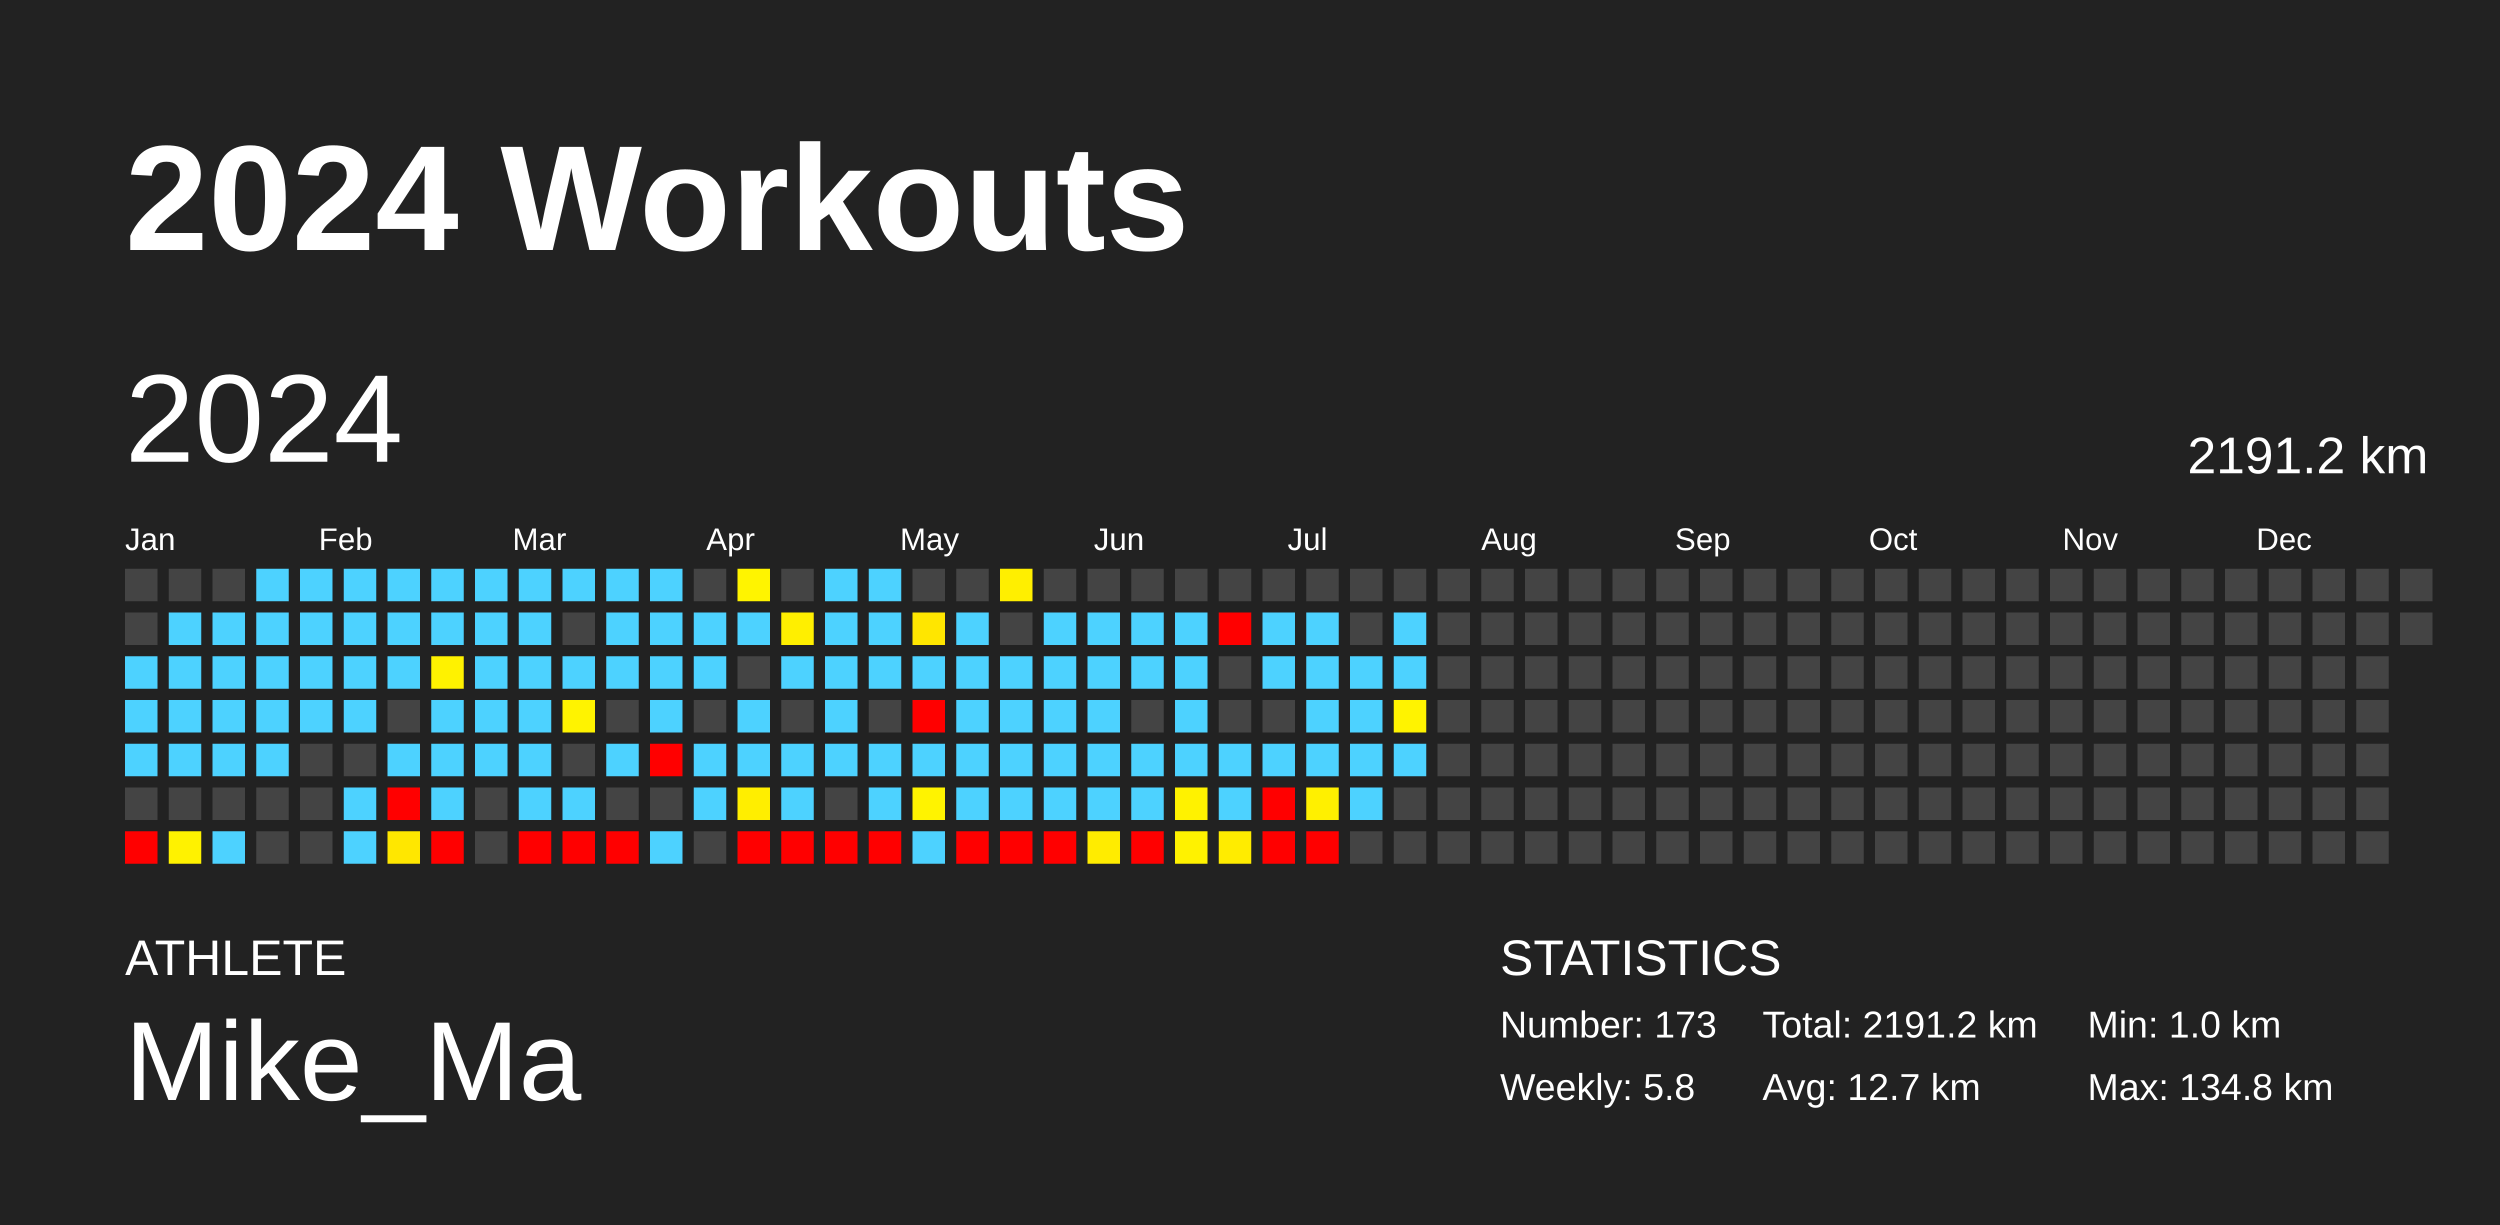
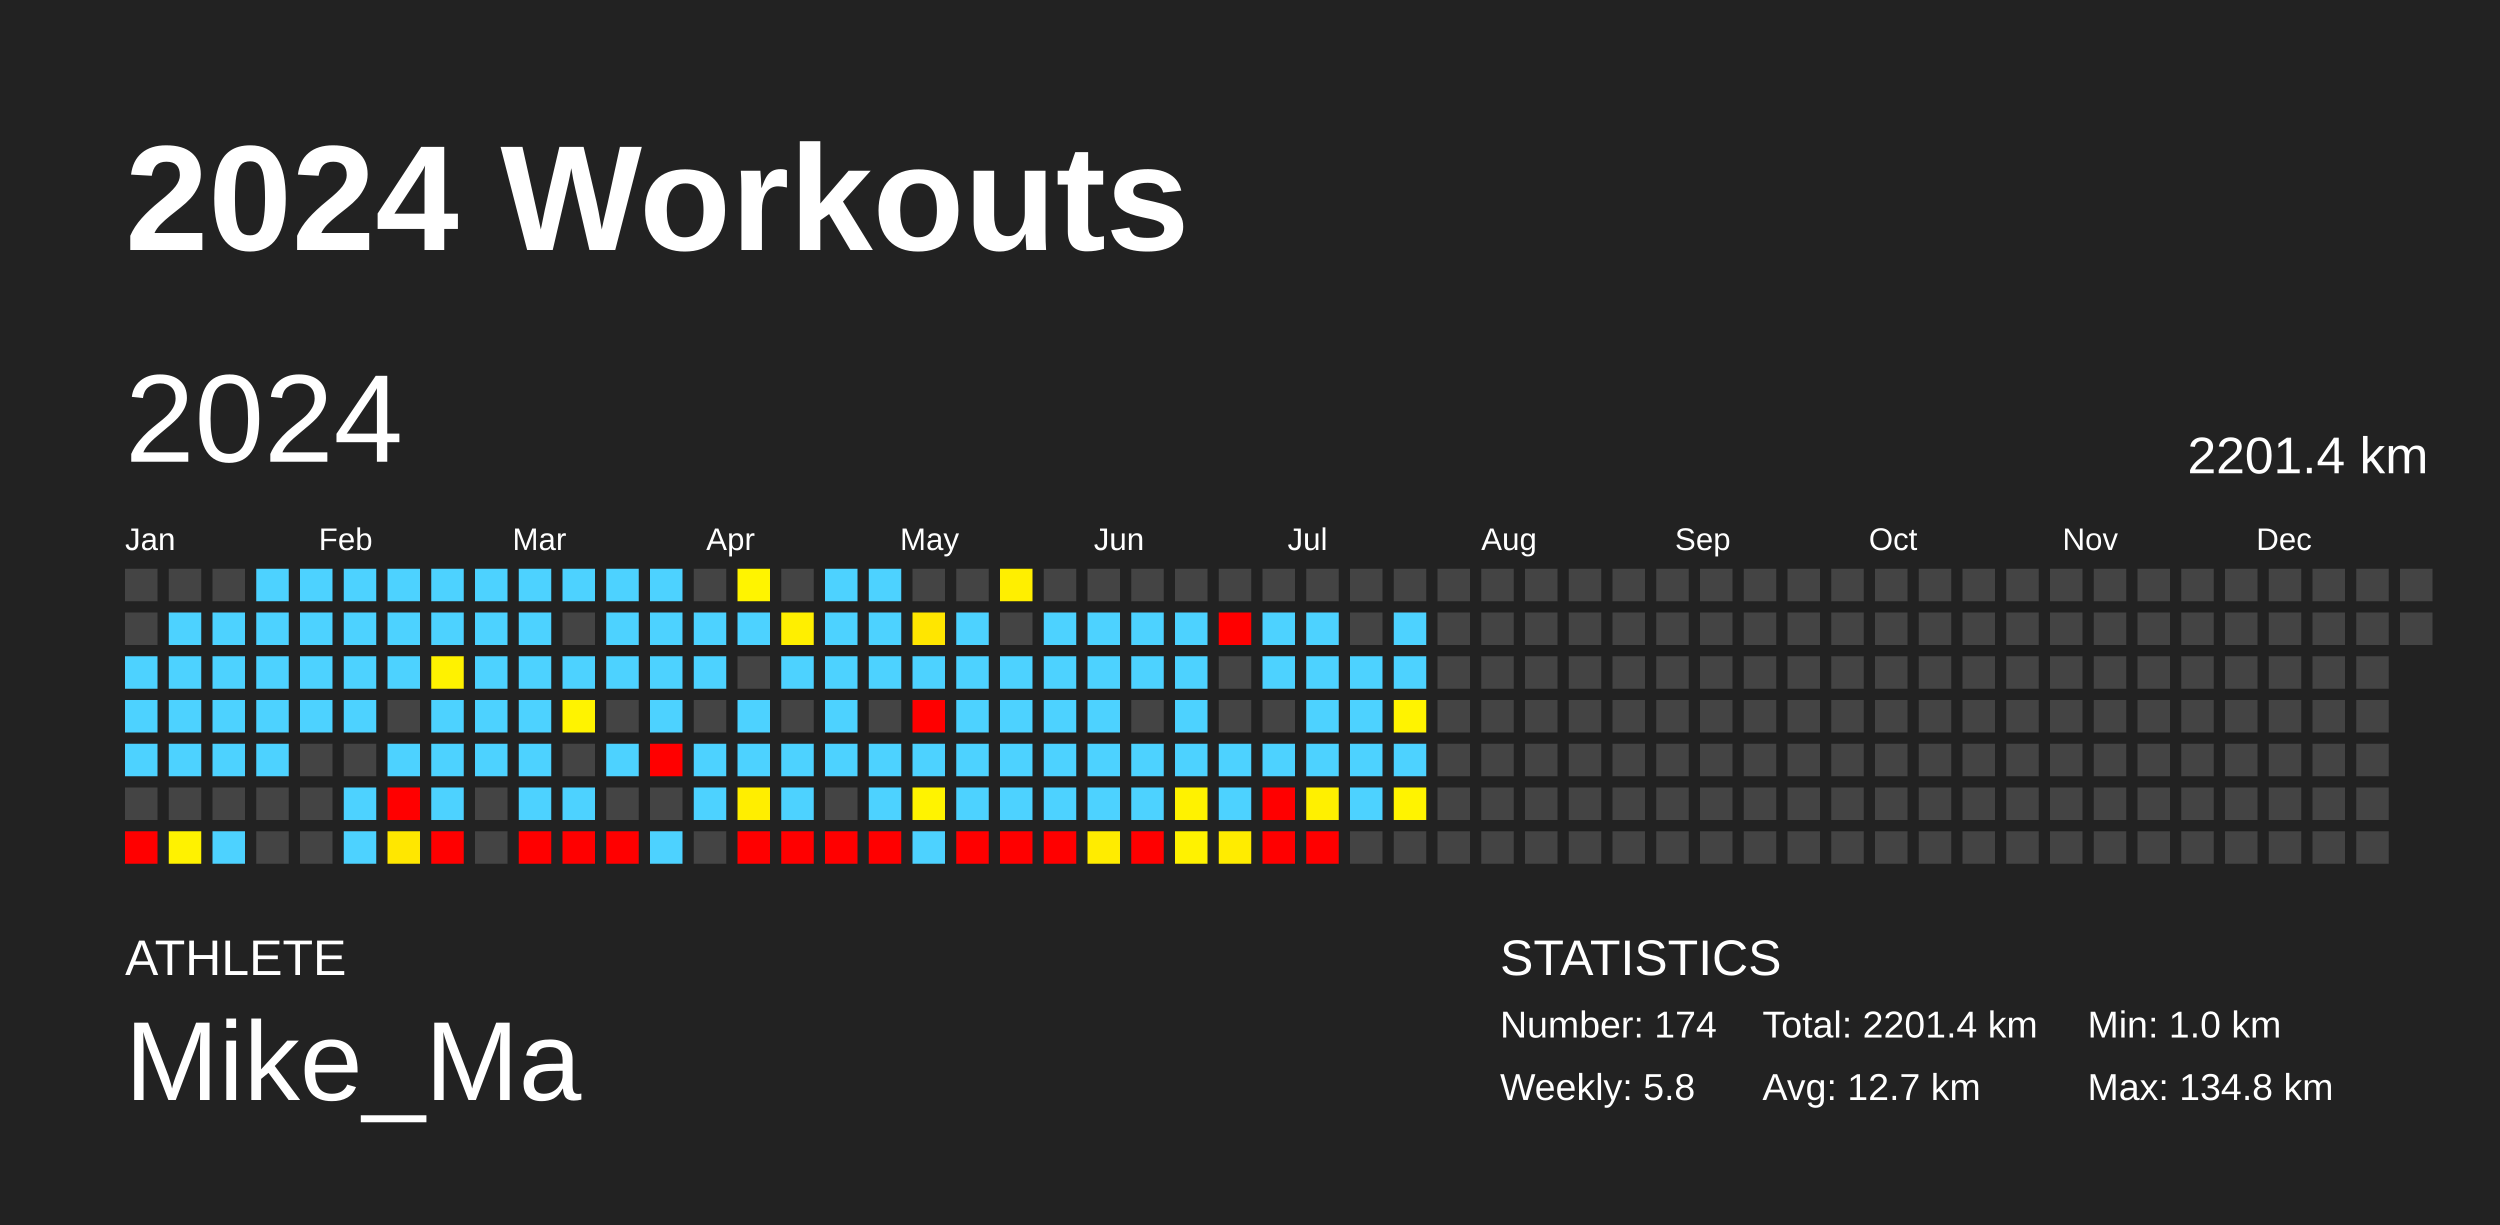
<svg xmlns="http://www.w3.org/2000/svg" baseProfile="full" height="98mm" version="1.1" viewBox="0,0,200,98" width="200mm">
  <defs />
  <rect fill="#222222" height="98" width="200" x="0" y="0" />
  <text fill="#FFFFFF" style="font-size:12px; font-family:Arial; font-weight:bold;" x="10" y="20">2024 Workouts</text>
  <text fill="#FFFFFF" style="font-size:4px; font-family:Arial" x="10" y="78">ATHLETE</text>
  <text fill="#FFFFFF" style="font-size:9px; font-family:Arial" x="10" y="88">Mike_Ma</text>
  <text fill="#FFFFFF" style="font-size:4px; font-family:Arial" x="120" y="78">STATISTICS</text>
-   <text fill="#FFFFFF" style="font-size:3px; font-family:Arial" x="120" y="83">Number: 173</text>
+   <text fill="#FFFFFF" style="font-size:3px; font-family:Arial" x="120" y="83">Number: 174</text>
  <text fill="#FFFFFF" style="font-size:3px; font-family:Arial" x="120" y="88">Weekly: 5.8</text>
-   <text fill="#FFFFFF" style="font-size:3px; font-family:Arial" x="141" y="83">Total: 2191.2 km</text>
+   <text fill="#FFFFFF" style="font-size:3px; font-family:Arial" x="141" y="83">Total: 2201.4 km</text>
  <text fill="#FFFFFF" style="font-size:3px; font-family:Arial" x="141" y="88">Avg: 12.7 km</text>
  <text fill="#FFFFFF" style="font-size:3px; font-family:Arial" x="167" y="83">Min: 1.0 km</text>
  <text fill="#FFFFFF" style="font-size:3px; font-family:Arial" x="167" y="88">Max: 134.8 km</text>
  <text dominant-baseline="hanging" fill="#FFFFFF" style="font-size:10.0px; font-family:Arial;" x="10" y="30">2024</text>
-   <text dominant-baseline="hanging" fill="#FFFFFF" style="font-size:4.125px; font-family:Arial;" x="175" y="35">2191.2 km</text>
+   <text dominant-baseline="hanging" fill="#FFFFFF" style="font-size:4.125px; font-family:Arial;" x="175" y="35">2201.4 km</text>
  <text fill="#FFFFFF" style="font-size:2.5px; font-family:Arial" x="10.0" y="44">Jan</text>
  <text fill="#FFFFFF" style="font-size:2.5px; font-family:Arial" x="25.5" y="44">Feb</text>
  <text fill="#FFFFFF" style="font-size:2.5px; font-family:Arial" x="41.0" y="44">Mar</text>
  <text fill="#FFFFFF" style="font-size:2.5px; font-family:Arial" x="56.5" y="44">Apr</text>
  <text fill="#FFFFFF" style="font-size:2.5px; font-family:Arial" x="72.0" y="44">May</text>
  <text fill="#FFFFFF" style="font-size:2.5px; font-family:Arial" x="87.5" y="44">Jun</text>
  <text fill="#FFFFFF" style="font-size:2.5px; font-family:Arial" x="103.0" y="44">Jul</text>
  <text fill="#FFFFFF" style="font-size:2.5px; font-family:Arial" x="118.5" y="44">Aug</text>
  <text fill="#FFFFFF" style="font-size:2.5px; font-family:Arial" x="134.0" y="44">Sep</text>
  <text fill="#FFFFFF" style="font-size:2.5px; font-family:Arial" x="149.5" y="44">Oct</text>
  <text fill="#FFFFFF" style="font-size:2.5px; font-family:Arial" x="165.0" y="44">Nov</text>
  <text fill="#FFFFFF" style="font-size:2.5px; font-family:Arial" x="180.5" y="44">Dec</text>
  <rect fill="#444444" height="2.6" width="2.6" x="10.0" y="45.5" />
  <rect fill="#444444" height="2.6" width="2.6" x="10.0" y="49.0" />
  <rect fill="#4dd2ff" height="2.6" width="2.6" x="10.0" y="52.5" />
  <rect fill="#4dd2ff" height="2.6" width="2.6" x="10.0" y="56.0" />
  <rect fill="#4dd2ff" height="2.6" width="2.6" x="10.0" y="59.5" />
  <rect fill="#444444" height="2.6" width="2.6" x="10.0" y="63.0" />
  <rect fill="red" height="2.6" width="2.6" x="10.0" y="66.5" />
  <rect fill="#444444" height="2.6" width="2.6" x="13.5" y="45.5" />
  <rect fill="#4dd2ff" height="2.6" width="2.6" x="13.5" y="49.0" />
  <rect fill="#4dd2ff" height="2.6" width="2.6" x="13.5" y="52.5" />
  <rect fill="#4dd2ff" height="2.6" width="2.6" x="13.5" y="56.0" />
  <rect fill="#4dd2ff" height="2.6" width="2.6" x="13.5" y="59.5" />
  <rect fill="#444444" height="2.6" width="2.6" x="13.5" y="63.0" />
  <rect fill="#fff200" height="2.6" width="2.6" x="13.5" y="66.5" />
  <rect fill="#444444" height="2.6" width="2.6" x="17.0" y="45.5" />
  <rect fill="#4dd2ff" height="2.6" width="2.6" x="17.0" y="49.0" />
  <rect fill="#4dd2ff" height="2.6" width="2.6" x="17.0" y="52.5" />
  <rect fill="#4dd2ff" height="2.6" width="2.6" x="17.0" y="56.0" />
  <rect fill="#4dd2ff" height="2.6" width="2.6" x="17.0" y="59.5" />
  <rect fill="#444444" height="2.6" width="2.6" x="17.0" y="63.0" />
  <rect fill="#4dd2ff" height="2.6" width="2.6" x="17.0" y="66.5" />
  <rect fill="#4dd2ff" height="2.6" width="2.6" x="20.5" y="45.5" />
  <rect fill="#4dd2ff" height="2.6" width="2.6" x="20.5" y="49.0" />
  <rect fill="#4dd2ff" height="2.6" width="2.6" x="20.5" y="52.5" />
  <rect fill="#4dd2ff" height="2.6" width="2.6" x="20.5" y="56.0" />
  <rect fill="#4dd2ff" height="2.6" width="2.6" x="20.5" y="59.5" />
  <rect fill="#444444" height="2.6" width="2.6" x="20.5" y="63.0" />
  <rect fill="#444444" height="2.6" width="2.6" x="20.5" y="66.5" />
  <rect fill="#4dd2ff" height="2.6" width="2.6" x="24.0" y="45.5" />
  <rect fill="#4dd2ff" height="2.6" width="2.6" x="24.0" y="49.0" />
  <rect fill="#4dd2ff" height="2.6" width="2.6" x="24.0" y="52.5" />
  <rect fill="#4dd2ff" height="2.6" width="2.6" x="24.0" y="56.0" />
  <rect fill="#444444" height="2.6" width="2.6" x="24.0" y="59.5" />
  <rect fill="#444444" height="2.6" width="2.6" x="24.0" y="63.0" />
  <rect fill="#444444" height="2.6" width="2.6" x="24.0" y="66.5" />
  <rect fill="#4dd2ff" height="2.6" width="2.6" x="27.5" y="45.5" />
  <rect fill="#4dd2ff" height="2.6" width="2.6" x="27.5" y="49.0" />
  <rect fill="#4dd2ff" height="2.6" width="2.6" x="27.5" y="52.5" />
  <rect fill="#4dd2ff" height="2.6" width="2.6" x="27.5" y="56.0" />
  <rect fill="#444444" height="2.6" width="2.6" x="27.5" y="59.5" />
  <rect fill="#4dd2ff" height="2.6" width="2.6" x="27.5" y="63.0" />
  <rect fill="#4dd2ff" height="2.6" width="2.6" x="27.5" y="66.5" />
  <rect fill="#4dd2ff" height="2.6" width="2.6" x="31.0" y="45.5" />
  <rect fill="#4dd2ff" height="2.6" width="2.6" x="31.0" y="49.0" />
  <rect fill="#4dd2ff" height="2.6" width="2.6" x="31.0" y="52.5" />
  <rect fill="#444444" height="2.6" width="2.6" x="31.0" y="56.0" />
  <rect fill="#4dd2ff" height="2.6" width="2.6" x="31.0" y="59.5" />
  <rect fill="red" height="2.6" width="2.6" x="31.0" y="63.0" />
  <rect fill="#ffe700" height="2.6" width="2.6" x="31.0" y="66.5" />
  <rect fill="#4dd2ff" height="2.6" width="2.6" x="34.5" y="45.5" />
  <rect fill="#4dd2ff" height="2.6" width="2.6" x="34.5" y="49.0" />
  <rect fill="#fff200" height="2.6" width="2.6" x="34.5" y="52.5" />
  <rect fill="#4dd2ff" height="2.6" width="2.6" x="34.5" y="56.0" />
  <rect fill="#4dd2ff" height="2.6" width="2.6" x="34.5" y="59.5" />
  <rect fill="#4dd2ff" height="2.6" width="2.6" x="34.5" y="63.0" />
  <rect fill="red" height="2.6" width="2.6" x="34.5" y="66.5" />
  <rect fill="#4dd2ff" height="2.6" width="2.6" x="38.0" y="45.5" />
  <rect fill="#4dd2ff" height="2.6" width="2.6" x="38.0" y="49.0" />
  <rect fill="#4dd2ff" height="2.6" width="2.6" x="38.0" y="52.5" />
  <rect fill="#4dd2ff" height="2.6" width="2.6" x="38.0" y="56.0" />
  <rect fill="#4dd2ff" height="2.6" width="2.6" x="38.0" y="59.5" />
  <rect fill="#444444" height="2.6" width="2.6" x="38.0" y="63.0" />
  <rect fill="#444444" height="2.6" width="2.6" x="38.0" y="66.5" />
  <rect fill="#4dd2ff" height="2.6" width="2.6" x="41.5" y="45.5" />
  <rect fill="#4dd2ff" height="2.6" width="2.6" x="41.5" y="49.0" />
  <rect fill="#4dd2ff" height="2.6" width="2.6" x="41.5" y="52.5" />
  <rect fill="#4dd2ff" height="2.6" width="2.6" x="41.5" y="56.0" />
  <rect fill="#4dd2ff" height="2.6" width="2.6" x="41.5" y="59.5" />
  <rect fill="#4dd2ff" height="2.6" width="2.6" x="41.5" y="63.0" />
  <rect fill="red" height="2.6" width="2.6" x="41.5" y="66.5" />
  <rect fill="#4dd2ff" height="2.6" width="2.6" x="45.0" y="45.5" />
  <rect fill="#444444" height="2.6" width="2.6" x="45.0" y="49.0" />
  <rect fill="#4dd2ff" height="2.6" width="2.6" x="45.0" y="52.5" />
  <rect fill="#fff300" height="2.6" width="2.6" x="45.0" y="56.0" />
  <rect fill="#444444" height="2.6" width="2.6" x="45.0" y="59.5" />
  <rect fill="#4dd2ff" height="2.6" width="2.6" x="45.0" y="63.0" />
  <rect fill="red" height="2.6" width="2.6" x="45.0" y="66.5" />
  <rect fill="#4dd2ff" height="2.6" width="2.6" x="48.5" y="45.5" />
  <rect fill="#4dd2ff" height="2.6" width="2.6" x="48.5" y="49.0" />
  <rect fill="#4dd2ff" height="2.6" width="2.6" x="48.5" y="52.5" />
  <rect fill="#444444" height="2.6" width="2.6" x="48.5" y="56.0" />
  <rect fill="#4dd2ff" height="2.6" width="2.6" x="48.5" y="59.5" />
  <rect fill="#444444" height="2.6" width="2.6" x="48.5" y="63.0" />
  <rect fill="red" height="2.6" width="2.6" x="48.5" y="66.5" />
  <rect fill="#4dd2ff" height="2.6" width="2.6" x="52.0" y="45.5" />
  <rect fill="#4dd2ff" height="2.6" width="2.6" x="52.0" y="49.0" />
  <rect fill="#4dd2ff" height="2.6" width="2.6" x="52.0" y="52.5" />
  <rect fill="#4dd2ff" height="2.6" width="2.6" x="52.0" y="56.0" />
  <rect fill="red" height="2.6" width="2.6" x="52.0" y="59.5" />
  <rect fill="#444444" height="2.6" width="2.6" x="52.0" y="63.0" />
  <rect fill="#4dd2ff" height="2.6" width="2.6" x="52.0" y="66.5" />
  <rect fill="#444444" height="2.6" width="2.6" x="55.5" y="45.5" />
  <rect fill="#4dd2ff" height="2.6" width="2.6" x="55.5" y="49.0" />
  <rect fill="#4dd2ff" height="2.6" width="2.6" x="55.5" y="52.5" />
  <rect fill="#444444" height="2.6" width="2.6" x="55.5" y="56.0" />
  <rect fill="#4dd2ff" height="2.6" width="2.6" x="55.5" y="59.5" />
  <rect fill="#4dd2ff" height="2.6" width="2.6" x="55.5" y="63.0" />
  <rect fill="#444444" height="2.6" width="2.6" x="55.5" y="66.5" />
  <rect fill="#fff400" height="2.6" width="2.6" x="59.0" y="45.5" />
  <rect fill="#4dd2ff" height="2.6" width="2.6" x="59.0" y="49.0" />
  <rect fill="#444444" height="2.6" width="2.6" x="59.0" y="52.5" />
  <rect fill="#4dd2ff" height="2.6" width="2.6" x="59.0" y="56.0" />
  <rect fill="#4dd2ff" height="2.6" width="2.6" x="59.0" y="59.5" />
  <rect fill="#ffee00" height="2.6" width="2.6" x="59.0" y="63.0" />
  <rect fill="red" height="2.6" width="2.6" x="59.0" y="66.5" />
  <rect fill="#444444" height="2.6" width="2.6" x="62.5" y="45.5" />
  <rect fill="#ffef00" height="2.6" width="2.6" x="62.5" y="49.0" />
  <rect fill="#4dd2ff" height="2.6" width="2.6" x="62.5" y="52.5" />
  <rect fill="#444444" height="2.6" width="2.6" x="62.5" y="56.0" />
  <rect fill="#4dd2ff" height="2.6" width="2.6" x="62.5" y="59.5" />
  <rect fill="#4dd2ff" height="2.6" width="2.6" x="62.5" y="63.0" />
  <rect fill="red" height="2.6" width="2.6" x="62.5" y="66.5" />
  <rect fill="#4dd2ff" height="2.6" width="2.6" x="66.0" y="45.5" />
  <rect fill="#4dd2ff" height="2.6" width="2.6" x="66.0" y="49.0" />
  <rect fill="#4dd2ff" height="2.6" width="2.6" x="66.0" y="52.5" />
  <rect fill="#4dd2ff" height="2.6" width="2.6" x="66.0" y="56.0" />
  <rect fill="#4dd2ff" height="2.6" width="2.6" x="66.0" y="59.5" />
  <rect fill="#444444" height="2.6" width="2.6" x="66.0" y="63.0" />
  <rect fill="red" height="2.6" width="2.6" x="66.0" y="66.5" />
  <rect fill="#4dd2ff" height="2.6" width="2.6" x="69.5" y="45.5" />
  <rect fill="#4dd2ff" height="2.6" width="2.6" x="69.5" y="49.0" />
  <rect fill="#4dd2ff" height="2.6" width="2.6" x="69.5" y="52.5" />
  <rect fill="#444444" height="2.6" width="2.6" x="69.5" y="56.0" />
  <rect fill="#4dd2ff" height="2.6" width="2.6" x="69.5" y="59.5" />
  <rect fill="#4dd2ff" height="2.6" width="2.6" x="69.5" y="63.0" />
  <rect fill="red" height="2.6" width="2.6" x="69.5" y="66.5" />
  <rect fill="#444444" height="2.6" width="2.6" x="73.0" y="45.5" />
  <rect fill="#ffe600" height="2.6" width="2.6" x="73.0" y="49.0" />
  <rect fill="#4dd2ff" height="2.6" width="2.6" x="73.0" y="52.5" />
  <rect fill="red" height="2.6" width="2.6" x="73.0" y="56.0" />
  <rect fill="#4dd2ff" height="2.6" width="2.6" x="73.0" y="59.5" />
  <rect fill="#fff300" height="2.6" width="2.6" x="73.0" y="63.0" />
  <rect fill="#4dd2ff" height="2.6" width="2.6" x="73.0" y="66.5" />
  <rect fill="#444444" height="2.6" width="2.6" x="76.5" y="45.5" />
  <rect fill="#4dd2ff" height="2.6" width="2.6" x="76.5" y="49.0" />
  <rect fill="#4dd2ff" height="2.6" width="2.6" x="76.5" y="52.5" />
  <rect fill="#4dd2ff" height="2.6" width="2.6" x="76.5" y="56.0" />
  <rect fill="#4dd2ff" height="2.6" width="2.6" x="76.5" y="59.5" />
  <rect fill="#4dd2ff" height="2.6" width="2.6" x="76.5" y="63.0" />
  <rect fill="red" height="2.6" width="2.6" x="76.5" y="66.5" />
  <rect fill="#ffef00" height="2.6" width="2.6" x="80.0" y="45.5" />
  <rect fill="#444444" height="2.6" width="2.6" x="80.0" y="49.0" />
  <rect fill="#4dd2ff" height="2.6" width="2.6" x="80.0" y="52.5" />
  <rect fill="#4dd2ff" height="2.6" width="2.6" x="80.0" y="56.0" />
  <rect fill="#4dd2ff" height="2.6" width="2.6" x="80.0" y="59.5" />
  <rect fill="#4dd2ff" height="2.6" width="2.6" x="80.0" y="63.0" />
  <rect fill="red" height="2.6" width="2.6" x="80.0" y="66.5" />
  <rect fill="#444444" height="2.6" width="2.6" x="83.5" y="45.5" />
  <rect fill="#4dd2ff" height="2.6" width="2.6" x="83.5" y="49.0" />
  <rect fill="#4dd2ff" height="2.6" width="2.6" x="83.5" y="52.5" />
  <rect fill="#4dd2ff" height="2.6" width="2.6" x="83.5" y="56.0" />
  <rect fill="#4dd2ff" height="2.6" width="2.6" x="83.5" y="59.5" />
  <rect fill="#4dd2ff" height="2.6" width="2.6" x="83.5" y="63.0" />
  <rect fill="red" height="2.6" width="2.6" x="83.5" y="66.5" />
  <rect fill="#444444" height="2.6" width="2.6" x="87.0" y="45.5" />
  <rect fill="#4dd2ff" height="2.6" width="2.6" x="87.0" y="49.0" />
  <rect fill="#4dd2ff" height="2.6" width="2.6" x="87.0" y="52.5" />
  <rect fill="#4dd2ff" height="2.6" width="2.6" x="87.0" y="56.0" />
  <rect fill="#4dd2ff" height="2.6" width="2.6" x="87.0" y="59.5" />
  <rect fill="#4dd2ff" height="2.6" width="2.6" x="87.0" y="63.0" />
  <rect fill="#ffec00" height="2.6" width="2.6" x="87.0" y="66.5" />
  <rect fill="#444444" height="2.6" width="2.6" x="90.5" y="45.5" />
  <rect fill="#4dd2ff" height="2.6" width="2.6" x="90.5" y="49.0" />
  <rect fill="#4dd2ff" height="2.6" width="2.6" x="90.5" y="52.5" />
  <rect fill="#444444" height="2.6" width="2.6" x="90.5" y="56.0" />
  <rect fill="#4dd2ff" height="2.6" width="2.6" x="90.5" y="59.5" />
  <rect fill="#4dd2ff" height="2.6" width="2.6" x="90.5" y="63.0" />
  <rect fill="red" height="2.6" width="2.6" x="90.5" y="66.5" />
  <rect fill="#444444" height="2.6" width="2.6" x="94.0" y="45.5" />
  <rect fill="#4dd2ff" height="2.6" width="2.6" x="94.0" y="49.0" />
  <rect fill="#4dd2ff" height="2.6" width="2.6" x="94.0" y="52.5" />
  <rect fill="#4dd2ff" height="2.6" width="2.6" x="94.0" y="56.0" />
  <rect fill="#4dd2ff" height="2.6" width="2.6" x="94.0" y="59.5" />
  <rect fill="#fff200" height="2.6" width="2.6" x="94.0" y="63.0" />
  <rect fill="#fff200" height="2.6" width="2.6" x="94.0" y="66.5" />
  <rect fill="#444444" height="2.6" width="2.6" x="97.5" y="45.5" />
  <rect fill="red" height="2.6" width="2.6" x="97.5" y="49.0" />
  <rect fill="#444444" height="2.6" width="2.6" x="97.5" y="52.5" />
  <rect fill="#444444" height="2.6" width="2.6" x="97.5" y="56.0" />
  <rect fill="#4dd2ff" height="2.6" width="2.6" x="97.5" y="59.5" />
  <rect fill="#4dd2ff" height="2.6" width="2.6" x="97.5" y="63.0" />
  <rect fill="#ffec00" height="2.6" width="2.6" x="97.5" y="66.5" />
  <rect fill="#444444" height="2.6" width="2.6" x="101.0" y="45.5" />
  <rect fill="#4dd2ff" height="2.6" width="2.6" x="101.0" y="49.0" />
  <rect fill="#4dd2ff" height="2.6" width="2.6" x="101.0" y="52.5" />
  <rect fill="#444444" height="2.6" width="2.6" x="101.0" y="56.0" />
  <rect fill="#4dd2ff" height="2.6" width="2.6" x="101.0" y="59.5" />
  <rect fill="red" height="2.6" width="2.6" x="101.0" y="63.0" />
  <rect fill="red" height="2.6" width="2.6" x="101.0" y="66.5" />
  <rect fill="#444444" height="2.6" width="2.6" x="104.5" y="45.5" />
  <rect fill="#4dd2ff" height="2.6" width="2.6" x="104.5" y="49.0" />
  <rect fill="#4dd2ff" height="2.6" width="2.6" x="104.5" y="52.5" />
  <rect fill="#4dd2ff" height="2.6" width="2.6" x="104.5" y="56.0" />
  <rect fill="#4dd2ff" height="2.6" width="2.6" x="104.5" y="59.5" />
  <rect fill="#fff000" height="2.6" width="2.6" x="104.5" y="63.0" />
  <rect fill="red" height="2.6" width="2.6" x="104.5" y="66.5" />
  <rect fill="#444444" height="2.6" width="2.6" x="108.0" y="45.5" />
  <rect fill="#444444" height="2.6" width="2.6" x="108.0" y="49.0" />
  <rect fill="#4dd2ff" height="2.6" width="2.6" x="108.0" y="52.5" />
  <rect fill="#4dd2ff" height="2.6" width="2.6" x="108.0" y="56.0" />
  <rect fill="#4dd2ff" height="2.6" width="2.6" x="108.0" y="59.5" />
  <rect fill="#4dd2ff" height="2.6" width="2.6" x="108.0" y="63.0" />
  <rect fill="#444444" height="2.6" width="2.6" x="108.0" y="66.5" />
  <rect fill="#444444" height="2.6" width="2.6" x="111.5" y="45.5" />
  <rect fill="#4dd2ff" height="2.6" width="2.6" x="111.5" y="49.0" />
  <rect fill="#4dd2ff" height="2.6" width="2.6" x="111.5" y="52.5" />
  <rect fill="#fff300" height="2.6" width="2.6" x="111.5" y="56.0" />
  <rect fill="#4dd2ff" height="2.6" width="2.6" x="111.5" y="59.5" />
-   <rect fill="#444444" height="2.6" width="2.6" x="111.5" y="63.0" />
+   <rect fill="#fff300" height="2.6" width="2.6" x="111.5" y="63.0" />
  <rect fill="#444444" height="2.6" width="2.6" x="111.5" y="66.5" />
  <rect fill="#444444" height="2.6" width="2.6" x="115.0" y="45.5" />
  <rect fill="#444444" height="2.6" width="2.6" x="115.0" y="49.0" />
  <rect fill="#444444" height="2.6" width="2.6" x="115.0" y="52.5" />
  <rect fill="#444444" height="2.6" width="2.6" x="115.0" y="56.0" />
  <rect fill="#444444" height="2.6" width="2.6" x="115.0" y="59.5" />
  <rect fill="#444444" height="2.6" width="2.6" x="115.0" y="63.0" />
  <rect fill="#444444" height="2.6" width="2.6" x="115.0" y="66.5" />
  <rect fill="#444444" height="2.6" width="2.6" x="118.5" y="45.5" />
  <rect fill="#444444" height="2.6" width="2.6" x="118.5" y="49.0" />
  <rect fill="#444444" height="2.6" width="2.6" x="118.5" y="52.5" />
  <rect fill="#444444" height="2.6" width="2.6" x="118.5" y="56.0" />
  <rect fill="#444444" height="2.6" width="2.6" x="118.5" y="59.5" />
  <rect fill="#444444" height="2.6" width="2.6" x="118.5" y="63.0" />
  <rect fill="#444444" height="2.6" width="2.6" x="118.5" y="66.5" />
  <rect fill="#444444" height="2.6" width="2.6" x="122.0" y="45.5" />
  <rect fill="#444444" height="2.6" width="2.6" x="122.0" y="49.0" />
  <rect fill="#444444" height="2.6" width="2.6" x="122.0" y="52.5" />
  <rect fill="#444444" height="2.6" width="2.6" x="122.0" y="56.0" />
  <rect fill="#444444" height="2.6" width="2.6" x="122.0" y="59.5" />
  <rect fill="#444444" height="2.6" width="2.6" x="122.0" y="63.0" />
  <rect fill="#444444" height="2.6" width="2.6" x="122.0" y="66.5" />
  <rect fill="#444444" height="2.6" width="2.6" x="125.5" y="45.5" />
  <rect fill="#444444" height="2.6" width="2.6" x="125.5" y="49.0" />
  <rect fill="#444444" height="2.6" width="2.6" x="125.5" y="52.5" />
  <rect fill="#444444" height="2.6" width="2.6" x="125.5" y="56.0" />
  <rect fill="#444444" height="2.6" width="2.6" x="125.5" y="59.5" />
  <rect fill="#444444" height="2.6" width="2.6" x="125.5" y="63.0" />
  <rect fill="#444444" height="2.6" width="2.6" x="125.5" y="66.5" />
  <rect fill="#444444" height="2.6" width="2.6" x="129.0" y="45.5" />
  <rect fill="#444444" height="2.6" width="2.6" x="129.0" y="49.0" />
  <rect fill="#444444" height="2.6" width="2.6" x="129.0" y="52.5" />
  <rect fill="#444444" height="2.6" width="2.6" x="129.0" y="56.0" />
  <rect fill="#444444" height="2.6" width="2.6" x="129.0" y="59.5" />
  <rect fill="#444444" height="2.6" width="2.6" x="129.0" y="63.0" />
  <rect fill="#444444" height="2.6" width="2.6" x="129.0" y="66.5" />
  <rect fill="#444444" height="2.6" width="2.6" x="132.5" y="45.5" />
  <rect fill="#444444" height="2.6" width="2.6" x="132.5" y="49.0" />
  <rect fill="#444444" height="2.6" width="2.6" x="132.5" y="52.5" />
  <rect fill="#444444" height="2.6" width="2.6" x="132.5" y="56.0" />
  <rect fill="#444444" height="2.6" width="2.6" x="132.5" y="59.5" />
  <rect fill="#444444" height="2.6" width="2.6" x="132.5" y="63.0" />
  <rect fill="#444444" height="2.6" width="2.6" x="132.5" y="66.5" />
  <rect fill="#444444" height="2.6" width="2.6" x="136.0" y="45.5" />
  <rect fill="#444444" height="2.6" width="2.6" x="136.0" y="49.0" />
  <rect fill="#444444" height="2.6" width="2.6" x="136.0" y="52.5" />
  <rect fill="#444444" height="2.6" width="2.6" x="136.0" y="56.0" />
  <rect fill="#444444" height="2.6" width="2.6" x="136.0" y="59.5" />
  <rect fill="#444444" height="2.6" width="2.6" x="136.0" y="63.0" />
  <rect fill="#444444" height="2.6" width="2.6" x="136.0" y="66.5" />
  <rect fill="#444444" height="2.6" width="2.6" x="139.5" y="45.5" />
  <rect fill="#444444" height="2.6" width="2.6" x="139.5" y="49.0" />
  <rect fill="#444444" height="2.6" width="2.6" x="139.5" y="52.5" />
  <rect fill="#444444" height="2.6" width="2.6" x="139.5" y="56.0" />
  <rect fill="#444444" height="2.6" width="2.6" x="139.5" y="59.5" />
  <rect fill="#444444" height="2.6" width="2.6" x="139.5" y="63.0" />
  <rect fill="#444444" height="2.6" width="2.6" x="139.5" y="66.5" />
  <rect fill="#444444" height="2.6" width="2.6" x="143.0" y="45.5" />
  <rect fill="#444444" height="2.6" width="2.6" x="143.0" y="49.0" />
  <rect fill="#444444" height="2.6" width="2.6" x="143.0" y="52.5" />
  <rect fill="#444444" height="2.6" width="2.6" x="143.0" y="56.0" />
  <rect fill="#444444" height="2.6" width="2.6" x="143.0" y="59.5" />
  <rect fill="#444444" height="2.6" width="2.6" x="143.0" y="63.0" />
  <rect fill="#444444" height="2.6" width="2.6" x="143.0" y="66.5" />
  <rect fill="#444444" height="2.6" width="2.6" x="146.5" y="45.5" />
  <rect fill="#444444" height="2.6" width="2.6" x="146.5" y="49.0" />
  <rect fill="#444444" height="2.6" width="2.6" x="146.5" y="52.5" />
  <rect fill="#444444" height="2.6" width="2.6" x="146.5" y="56.0" />
  <rect fill="#444444" height="2.6" width="2.6" x="146.5" y="59.5" />
  <rect fill="#444444" height="2.6" width="2.6" x="146.5" y="63.0" />
  <rect fill="#444444" height="2.6" width="2.6" x="146.5" y="66.5" />
  <rect fill="#444444" height="2.6" width="2.6" x="150.0" y="45.5" />
  <rect fill="#444444" height="2.6" width="2.6" x="150.0" y="49.0" />
  <rect fill="#444444" height="2.6" width="2.6" x="150.0" y="52.5" />
  <rect fill="#444444" height="2.6" width="2.6" x="150.0" y="56.0" />
  <rect fill="#444444" height="2.6" width="2.6" x="150.0" y="59.5" />
  <rect fill="#444444" height="2.6" width="2.6" x="150.0" y="63.0" />
  <rect fill="#444444" height="2.6" width="2.6" x="150.0" y="66.5" />
  <rect fill="#444444" height="2.6" width="2.6" x="153.5" y="45.5" />
  <rect fill="#444444" height="2.6" width="2.6" x="153.5" y="49.0" />
  <rect fill="#444444" height="2.6" width="2.6" x="153.5" y="52.5" />
  <rect fill="#444444" height="2.6" width="2.6" x="153.5" y="56.0" />
  <rect fill="#444444" height="2.6" width="2.6" x="153.5" y="59.5" />
  <rect fill="#444444" height="2.6" width="2.6" x="153.5" y="63.0" />
  <rect fill="#444444" height="2.6" width="2.6" x="153.5" y="66.5" />
  <rect fill="#444444" height="2.6" width="2.6" x="157.0" y="45.5" />
  <rect fill="#444444" height="2.6" width="2.6" x="157.0" y="49.0" />
  <rect fill="#444444" height="2.6" width="2.6" x="157.0" y="52.5" />
  <rect fill="#444444" height="2.6" width="2.6" x="157.0" y="56.0" />
  <rect fill="#444444" height="2.6" width="2.6" x="157.0" y="59.5" />
  <rect fill="#444444" height="2.6" width="2.6" x="157.0" y="63.0" />
  <rect fill="#444444" height="2.6" width="2.6" x="157.0" y="66.5" />
  <rect fill="#444444" height="2.6" width="2.6" x="160.5" y="45.5" />
  <rect fill="#444444" height="2.6" width="2.6" x="160.5" y="49.0" />
  <rect fill="#444444" height="2.6" width="2.6" x="160.5" y="52.5" />
  <rect fill="#444444" height="2.6" width="2.6" x="160.5" y="56.0" />
  <rect fill="#444444" height="2.6" width="2.6" x="160.5" y="59.5" />
  <rect fill="#444444" height="2.6" width="2.6" x="160.5" y="63.0" />
  <rect fill="#444444" height="2.6" width="2.6" x="160.5" y="66.5" />
  <rect fill="#444444" height="2.6" width="2.6" x="164.0" y="45.5" />
  <rect fill="#444444" height="2.6" width="2.6" x="164.0" y="49.0" />
  <rect fill="#444444" height="2.6" width="2.6" x="164.0" y="52.5" />
  <rect fill="#444444" height="2.6" width="2.6" x="164.0" y="56.0" />
  <rect fill="#444444" height="2.6" width="2.6" x="164.0" y="59.5" />
  <rect fill="#444444" height="2.6" width="2.6" x="164.0" y="63.0" />
  <rect fill="#444444" height="2.6" width="2.6" x="164.0" y="66.5" />
  <rect fill="#444444" height="2.6" width="2.6" x="167.5" y="45.5" />
  <rect fill="#444444" height="2.6" width="2.6" x="167.5" y="49.0" />
  <rect fill="#444444" height="2.6" width="2.6" x="167.5" y="52.5" />
  <rect fill="#444444" height="2.6" width="2.6" x="167.5" y="56.0" />
  <rect fill="#444444" height="2.6" width="2.6" x="167.5" y="59.5" />
  <rect fill="#444444" height="2.6" width="2.6" x="167.5" y="63.0" />
  <rect fill="#444444" height="2.6" width="2.6" x="167.5" y="66.5" />
  <rect fill="#444444" height="2.6" width="2.6" x="171.0" y="45.5" />
  <rect fill="#444444" height="2.6" width="2.6" x="171.0" y="49.0" />
  <rect fill="#444444" height="2.6" width="2.6" x="171.0" y="52.5" />
  <rect fill="#444444" height="2.6" width="2.6" x="171.0" y="56.0" />
  <rect fill="#444444" height="2.6" width="2.6" x="171.0" y="59.5" />
  <rect fill="#444444" height="2.6" width="2.6" x="171.0" y="63.0" />
  <rect fill="#444444" height="2.6" width="2.6" x="171.0" y="66.5" />
  <rect fill="#444444" height="2.6" width="2.6" x="174.5" y="45.5" />
  <rect fill="#444444" height="2.6" width="2.6" x="174.5" y="49.0" />
  <rect fill="#444444" height="2.6" width="2.6" x="174.5" y="52.5" />
  <rect fill="#444444" height="2.6" width="2.6" x="174.5" y="56.0" />
  <rect fill="#444444" height="2.6" width="2.6" x="174.5" y="59.5" />
  <rect fill="#444444" height="2.6" width="2.6" x="174.5" y="63.0" />
  <rect fill="#444444" height="2.6" width="2.6" x="174.5" y="66.5" />
  <rect fill="#444444" height="2.6" width="2.6" x="178.0" y="45.5" />
  <rect fill="#444444" height="2.6" width="2.6" x="178.0" y="49.0" />
  <rect fill="#444444" height="2.6" width="2.6" x="178.0" y="52.5" />
  <rect fill="#444444" height="2.6" width="2.6" x="178.0" y="56.0" />
  <rect fill="#444444" height="2.6" width="2.6" x="178.0" y="59.5" />
  <rect fill="#444444" height="2.6" width="2.6" x="178.0" y="63.0" />
  <rect fill="#444444" height="2.6" width="2.6" x="178.0" y="66.5" />
  <rect fill="#444444" height="2.6" width="2.6" x="181.5" y="45.5" />
  <rect fill="#444444" height="2.6" width="2.6" x="181.5" y="49.0" />
  <rect fill="#444444" height="2.6" width="2.6" x="181.5" y="52.5" />
  <rect fill="#444444" height="2.6" width="2.6" x="181.5" y="56.0" />
  <rect fill="#444444" height="2.6" width="2.6" x="181.5" y="59.5" />
  <rect fill="#444444" height="2.6" width="2.6" x="181.5" y="63.0" />
  <rect fill="#444444" height="2.6" width="2.6" x="181.5" y="66.5" />
  <rect fill="#444444" height="2.6" width="2.6" x="185.0" y="45.5" />
  <rect fill="#444444" height="2.6" width="2.6" x="185.0" y="49.0" />
  <rect fill="#444444" height="2.6" width="2.6" x="185.0" y="52.5" />
  <rect fill="#444444" height="2.6" width="2.6" x="185.0" y="56.0" />
  <rect fill="#444444" height="2.6" width="2.6" x="185.0" y="59.5" />
  <rect fill="#444444" height="2.6" width="2.6" x="185.0" y="63.0" />
  <rect fill="#444444" height="2.6" width="2.6" x="185.0" y="66.5" />
  <rect fill="#444444" height="2.6" width="2.6" x="188.5" y="45.5" />
  <rect fill="#444444" height="2.6" width="2.6" x="188.5" y="49.0" />
  <rect fill="#444444" height="2.6" width="2.6" x="188.5" y="52.5" />
  <rect fill="#444444" height="2.6" width="2.6" x="188.5" y="56.0" />
  <rect fill="#444444" height="2.6" width="2.6" x="188.5" y="59.5" />
  <rect fill="#444444" height="2.6" width="2.6" x="188.5" y="63.0" />
  <rect fill="#444444" height="2.6" width="2.6" x="188.5" y="66.5" />
  <rect fill="#444444" height="2.6" width="2.6" x="192.0" y="45.5" />
  <rect fill="#444444" height="2.6" width="2.6" x="192.0" y="49.0" />
</svg>
